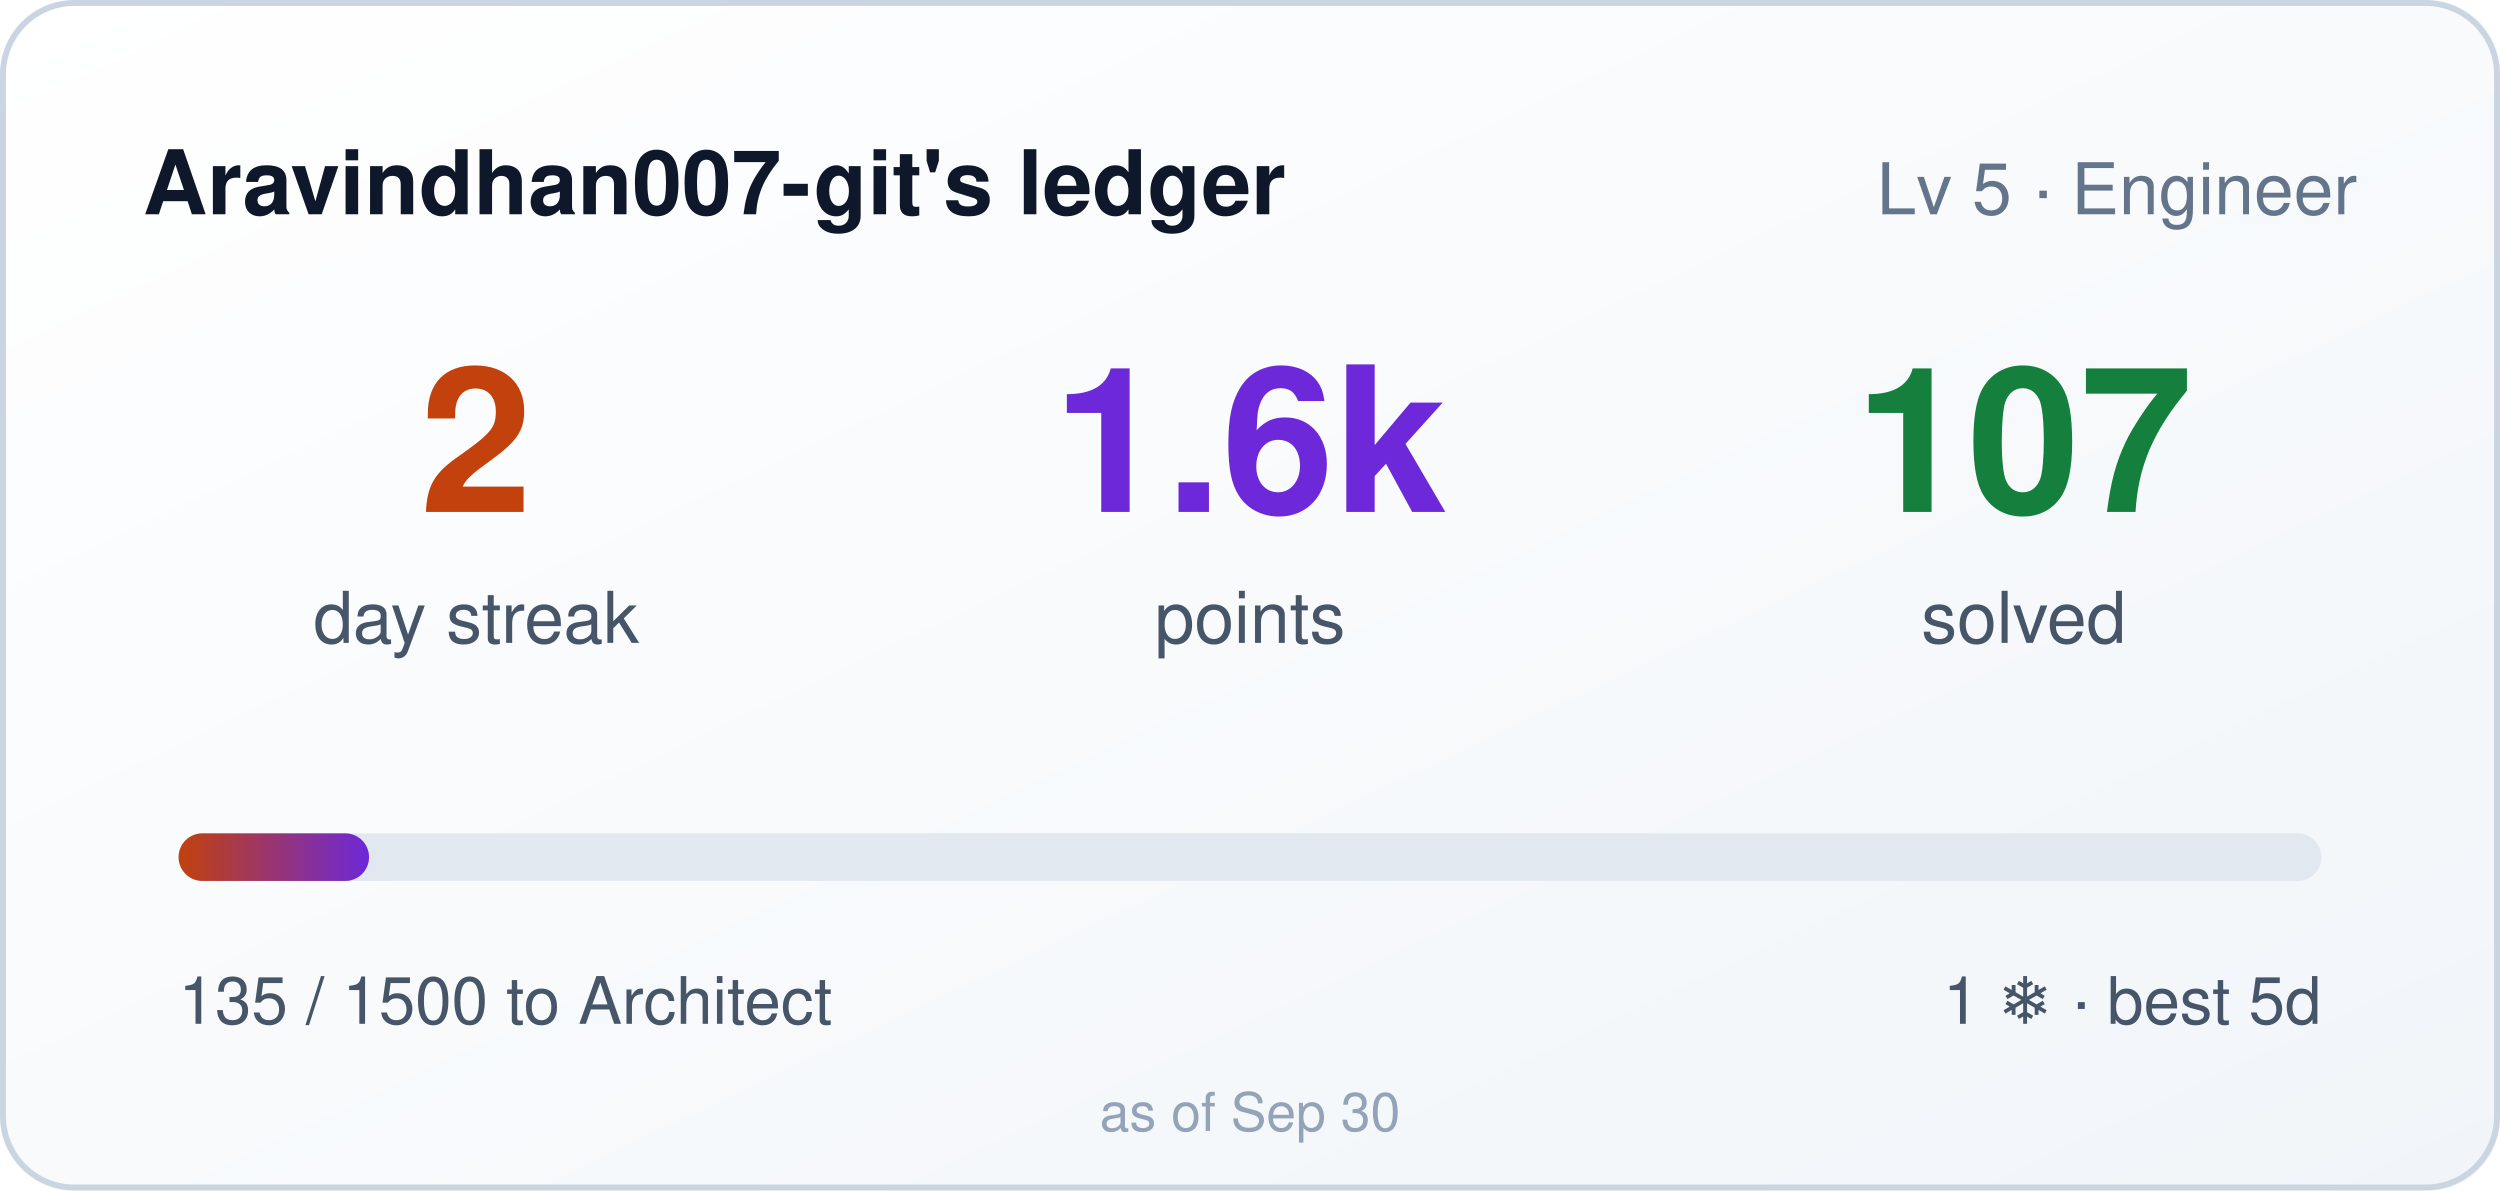
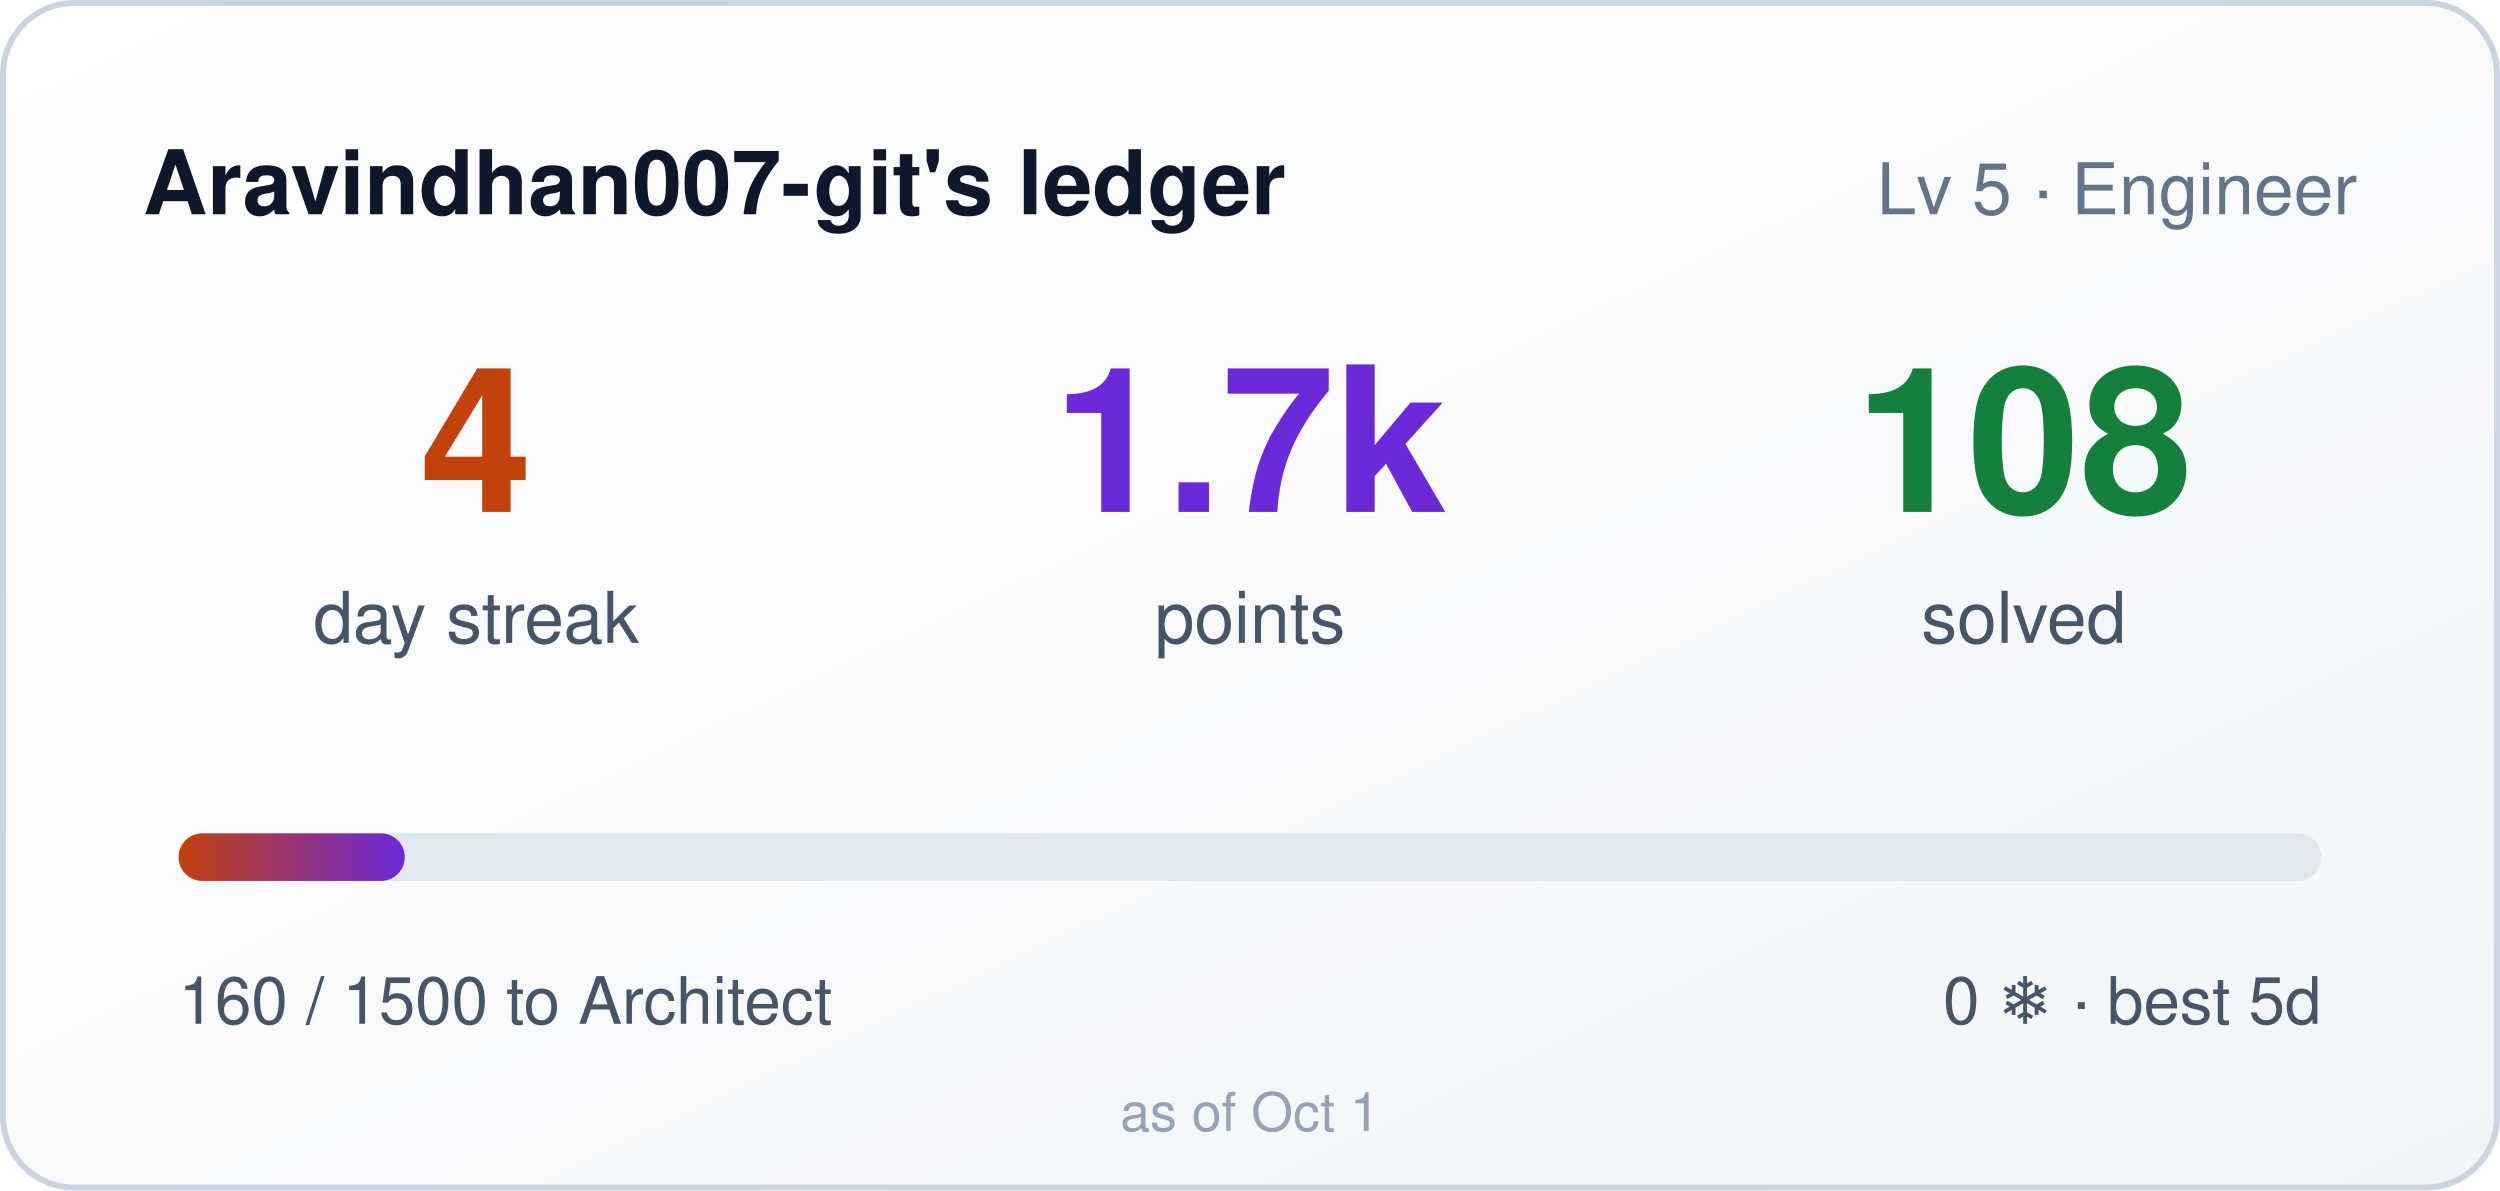
- <svg xmlns="http://www.w3.org/2000/svg" width="420" height="200" role="img" aria-label="Aravindhan007-git's ledger: 2 day streak, 1635 points">
+ <svg xmlns="http://www.w3.org/2000/svg" width="420" height="200" role="img" aria-label="Aravindhan007-git's ledger: 4 day streak, 1660 points">
  <style>
    .bar,.n{transform-box:fill-box}
    .bar{transform-origin:left center}
    @media (prefers-reduced-motion: no-preference){
      .bar{animation:cl-grow .9s cubic-bezier(.22,1,.36,1) both}
      .n{animation:cl-rise .5s ease-out both}
      .n2{animation-delay:.08s}
      .n3{animation-delay:.16s}
    }
    @keyframes cl-grow{from{transform:scaleX(0)}to{transform:scaleX(1)}}
    @keyframes cl-rise{from{opacity:0;transform:translateY(6px)}to{opacity:1;transform:none}}
  </style>
  <defs>
    <linearGradient id="bg" x1="0" y1="0" x2="1" y2="1">
      <stop offset="0" stop-color="#ffffff" />
      <stop offset="1" stop-color="#f1f5f9" />
    </linearGradient>
    <linearGradient id="bar" x1="0" y1="0" x2="1" y2="0">
      <stop offset="0" stop-color="#c2410c" />
      <stop offset="1" stop-color="#6d28d9" />
    </linearGradient>
  </defs>
  <rect width="420" height="200" rx="12" fill="url(#bg)" />
  <rect x="0.5" y="0.5" width="419" height="199" rx="12" fill="none" stroke="#cbd5e1" />
  <text x="24" y="36" fill="#0f172a" font-size="15" font-weight="600" font-family="Segoe UI,Helvetica,Arial,sans-serif">Aravindhan007-git's ledger</text>
  <text x="396" y="36" fill="#64748b" font-size="12" text-anchor="end" font-family="Segoe UI,Helvetica,Arial,sans-serif">Lv 5 · Engineer</text>
  <g font-family="Segoe UI,Helvetica,Arial,sans-serif">
-     <text class="n n1" x="80" y="86" fill="#c2410c" font-size="34" font-weight="700" text-anchor="middle">2</text>
+     <text class="n n1" x="80" y="86" fill="#c2410c" font-size="34" font-weight="700" text-anchor="middle">4</text>
    <text x="80" y="108" fill="#475569" font-size="12" text-anchor="middle">day streak</text>
-     <text class="n n2" x="210" y="86" fill="#6d28d9" font-size="34" font-weight="700" text-anchor="middle">1.6k</text>
+     <text class="n n2" x="210" y="86" fill="#6d28d9" font-size="34" font-weight="700" text-anchor="middle">1.7k</text>
    <text x="210" y="108" fill="#475569" font-size="12" text-anchor="middle">points</text>
-     <text class="n n3" x="340" y="86" fill="#15803d" font-size="34" font-weight="700" text-anchor="middle">107</text>
+     <text class="n n3" x="340" y="86" fill="#15803d" font-size="34" font-weight="700" text-anchor="middle">108</text>
    <text x="340" y="108" fill="#475569" font-size="12" text-anchor="middle">solved</text>
  </g>
  <rect x="30" y="140" width="360" height="8" rx="4" fill="#e2e8f0" />
-   <rect class="bar" x="30" y="140" width="32" height="8" rx="4" fill="url(#bar)" />
-   <text x="30" y="172" fill="#475569" font-size="11" font-family="Segoe UI,Helvetica,Arial,sans-serif">135 / 1500 to Architect</text>
-   <text x="390" y="172" fill="#475569" font-size="11" text-anchor="end" font-family="Segoe UI,Helvetica,Arial,sans-serif">1 ❄ · best 5d</text>
-   <text x="210" y="190" fill="#94a3b8" font-size="9" text-anchor="middle" font-family="Segoe UI,Helvetica,Arial,sans-serif">as of Sep 30</text>
+   <rect class="bar" x="30" y="140" width="38" height="8" rx="4" fill="url(#bar)" />
+   <text x="30" y="172" fill="#475569" font-size="11" font-family="Segoe UI,Helvetica,Arial,sans-serif">160 / 1500 to Architect</text>
+   <text x="390" y="172" fill="#475569" font-size="11" text-anchor="end" font-family="Segoe UI,Helvetica,Arial,sans-serif">0 ❄ · best 5d</text>
+   <text x="210" y="190" fill="#94a3b8" font-size="9" text-anchor="middle" font-family="Segoe UI,Helvetica,Arial,sans-serif">as of Oct 1</text>
</svg>
